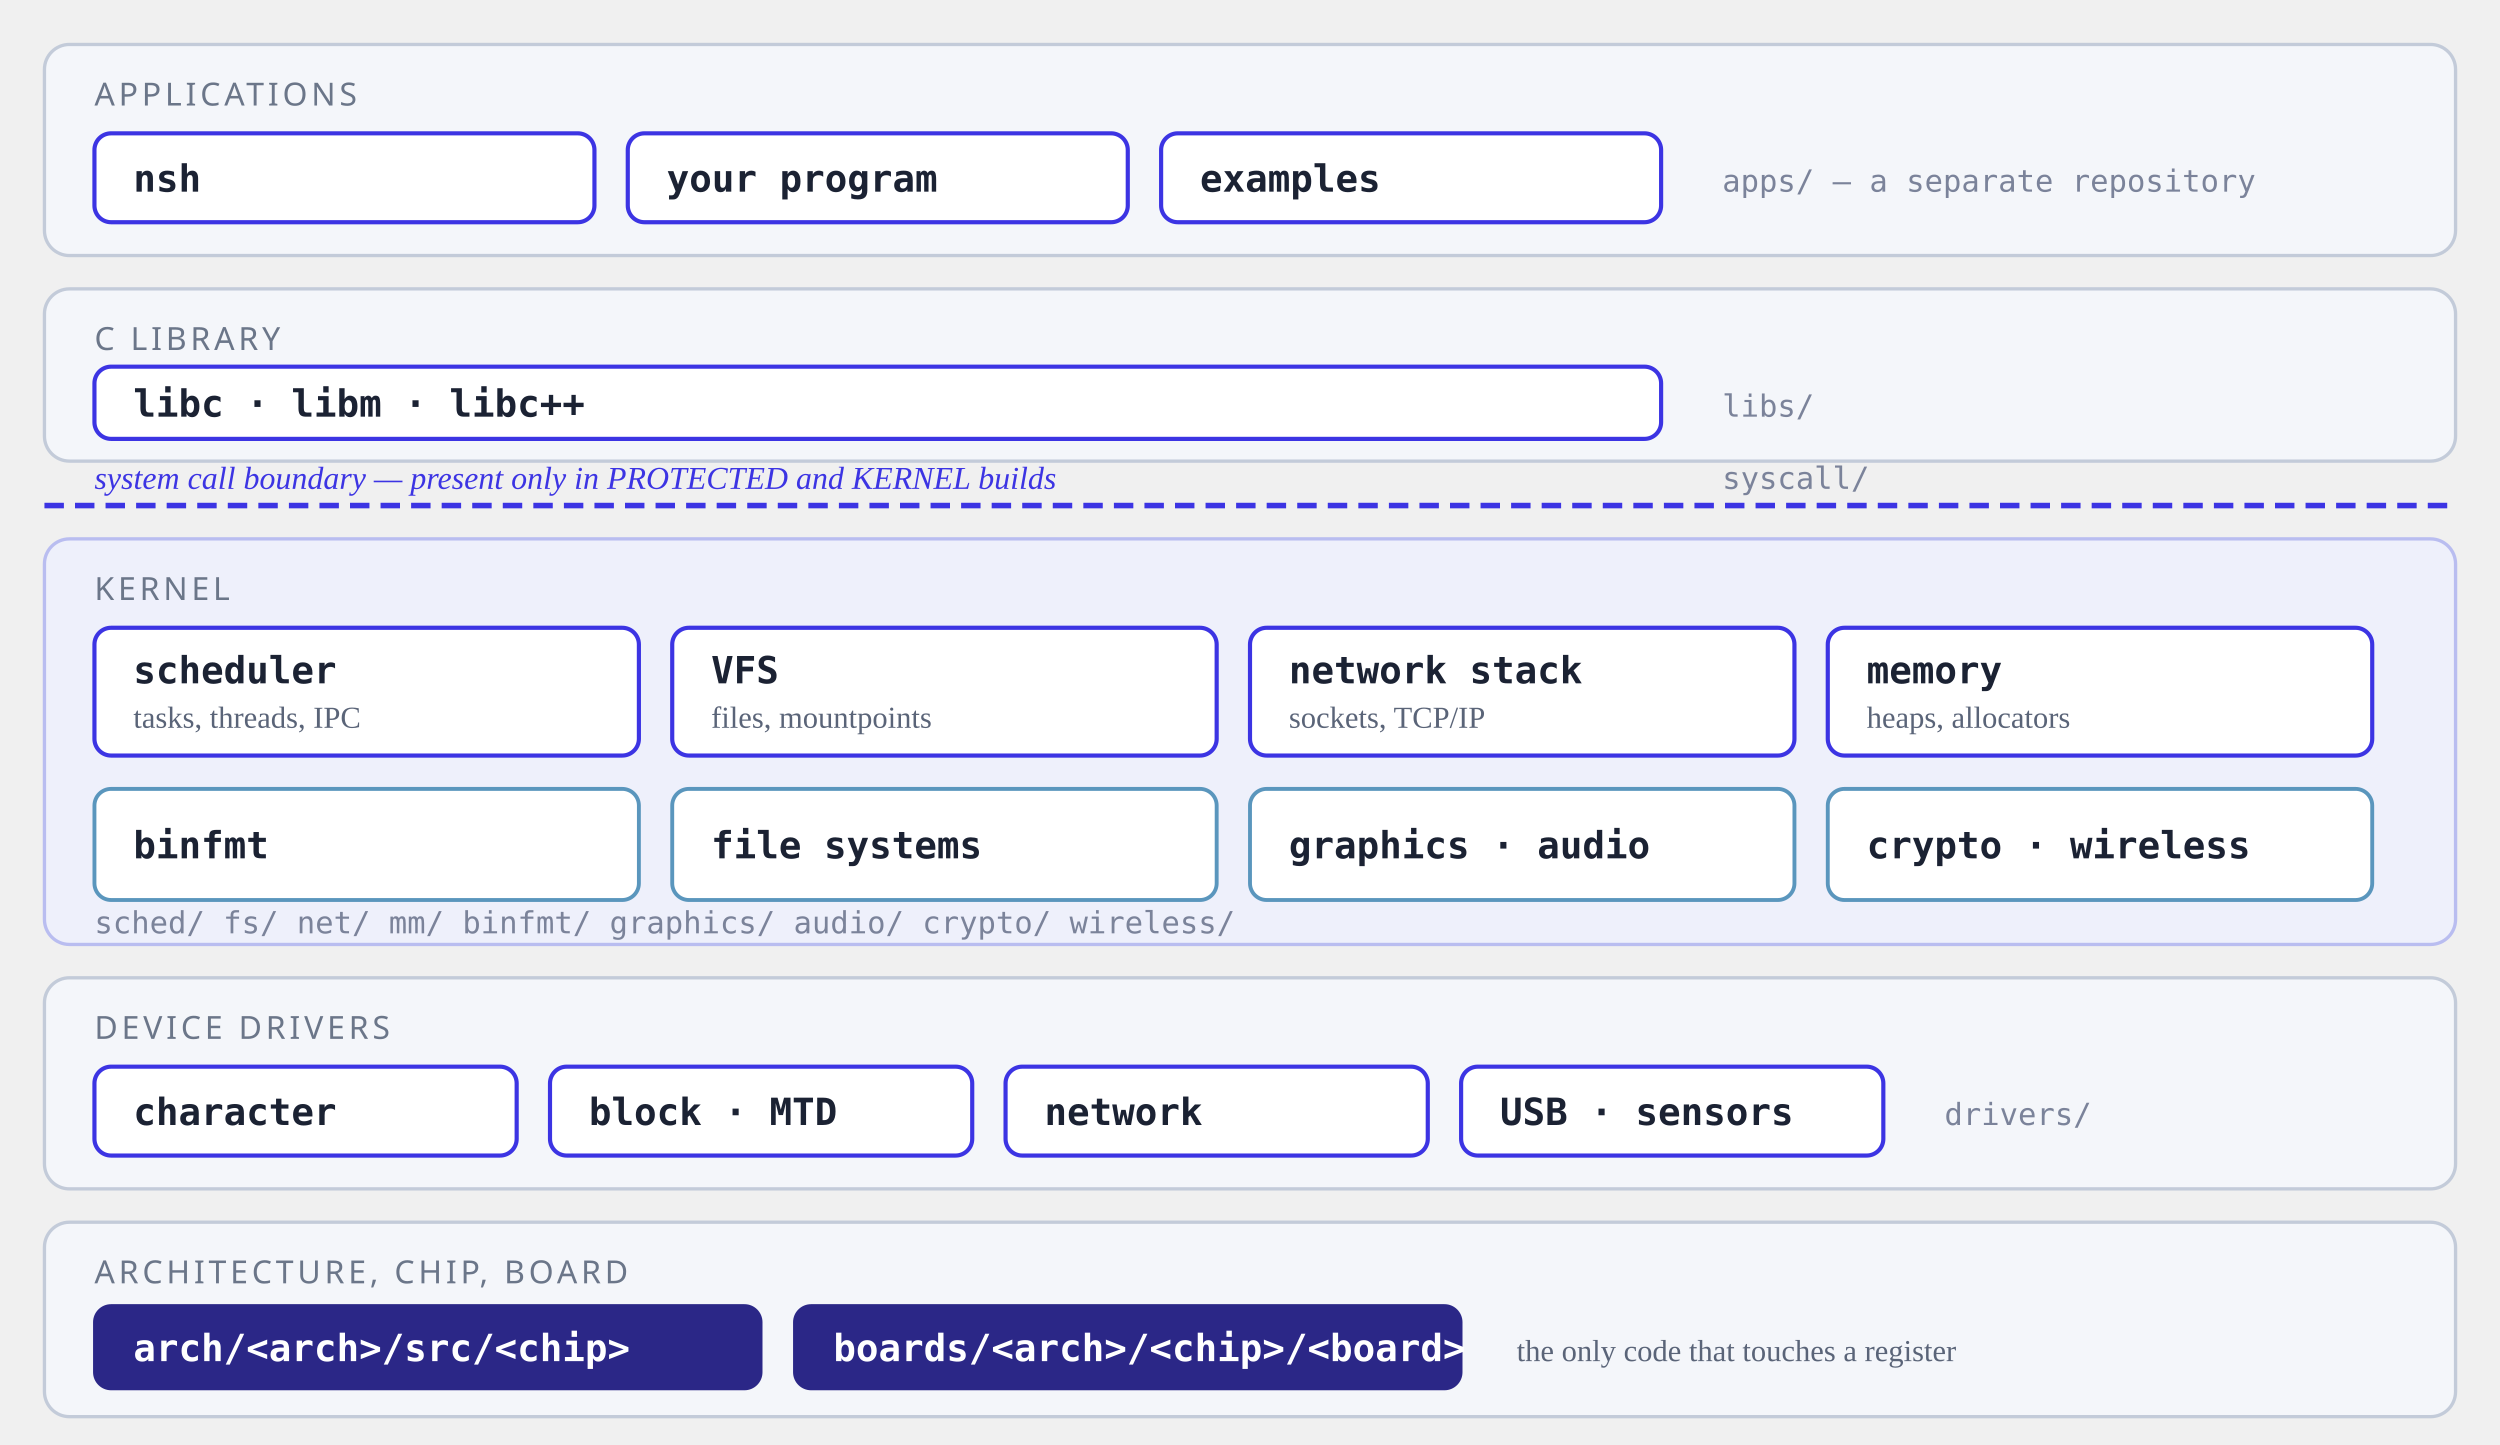
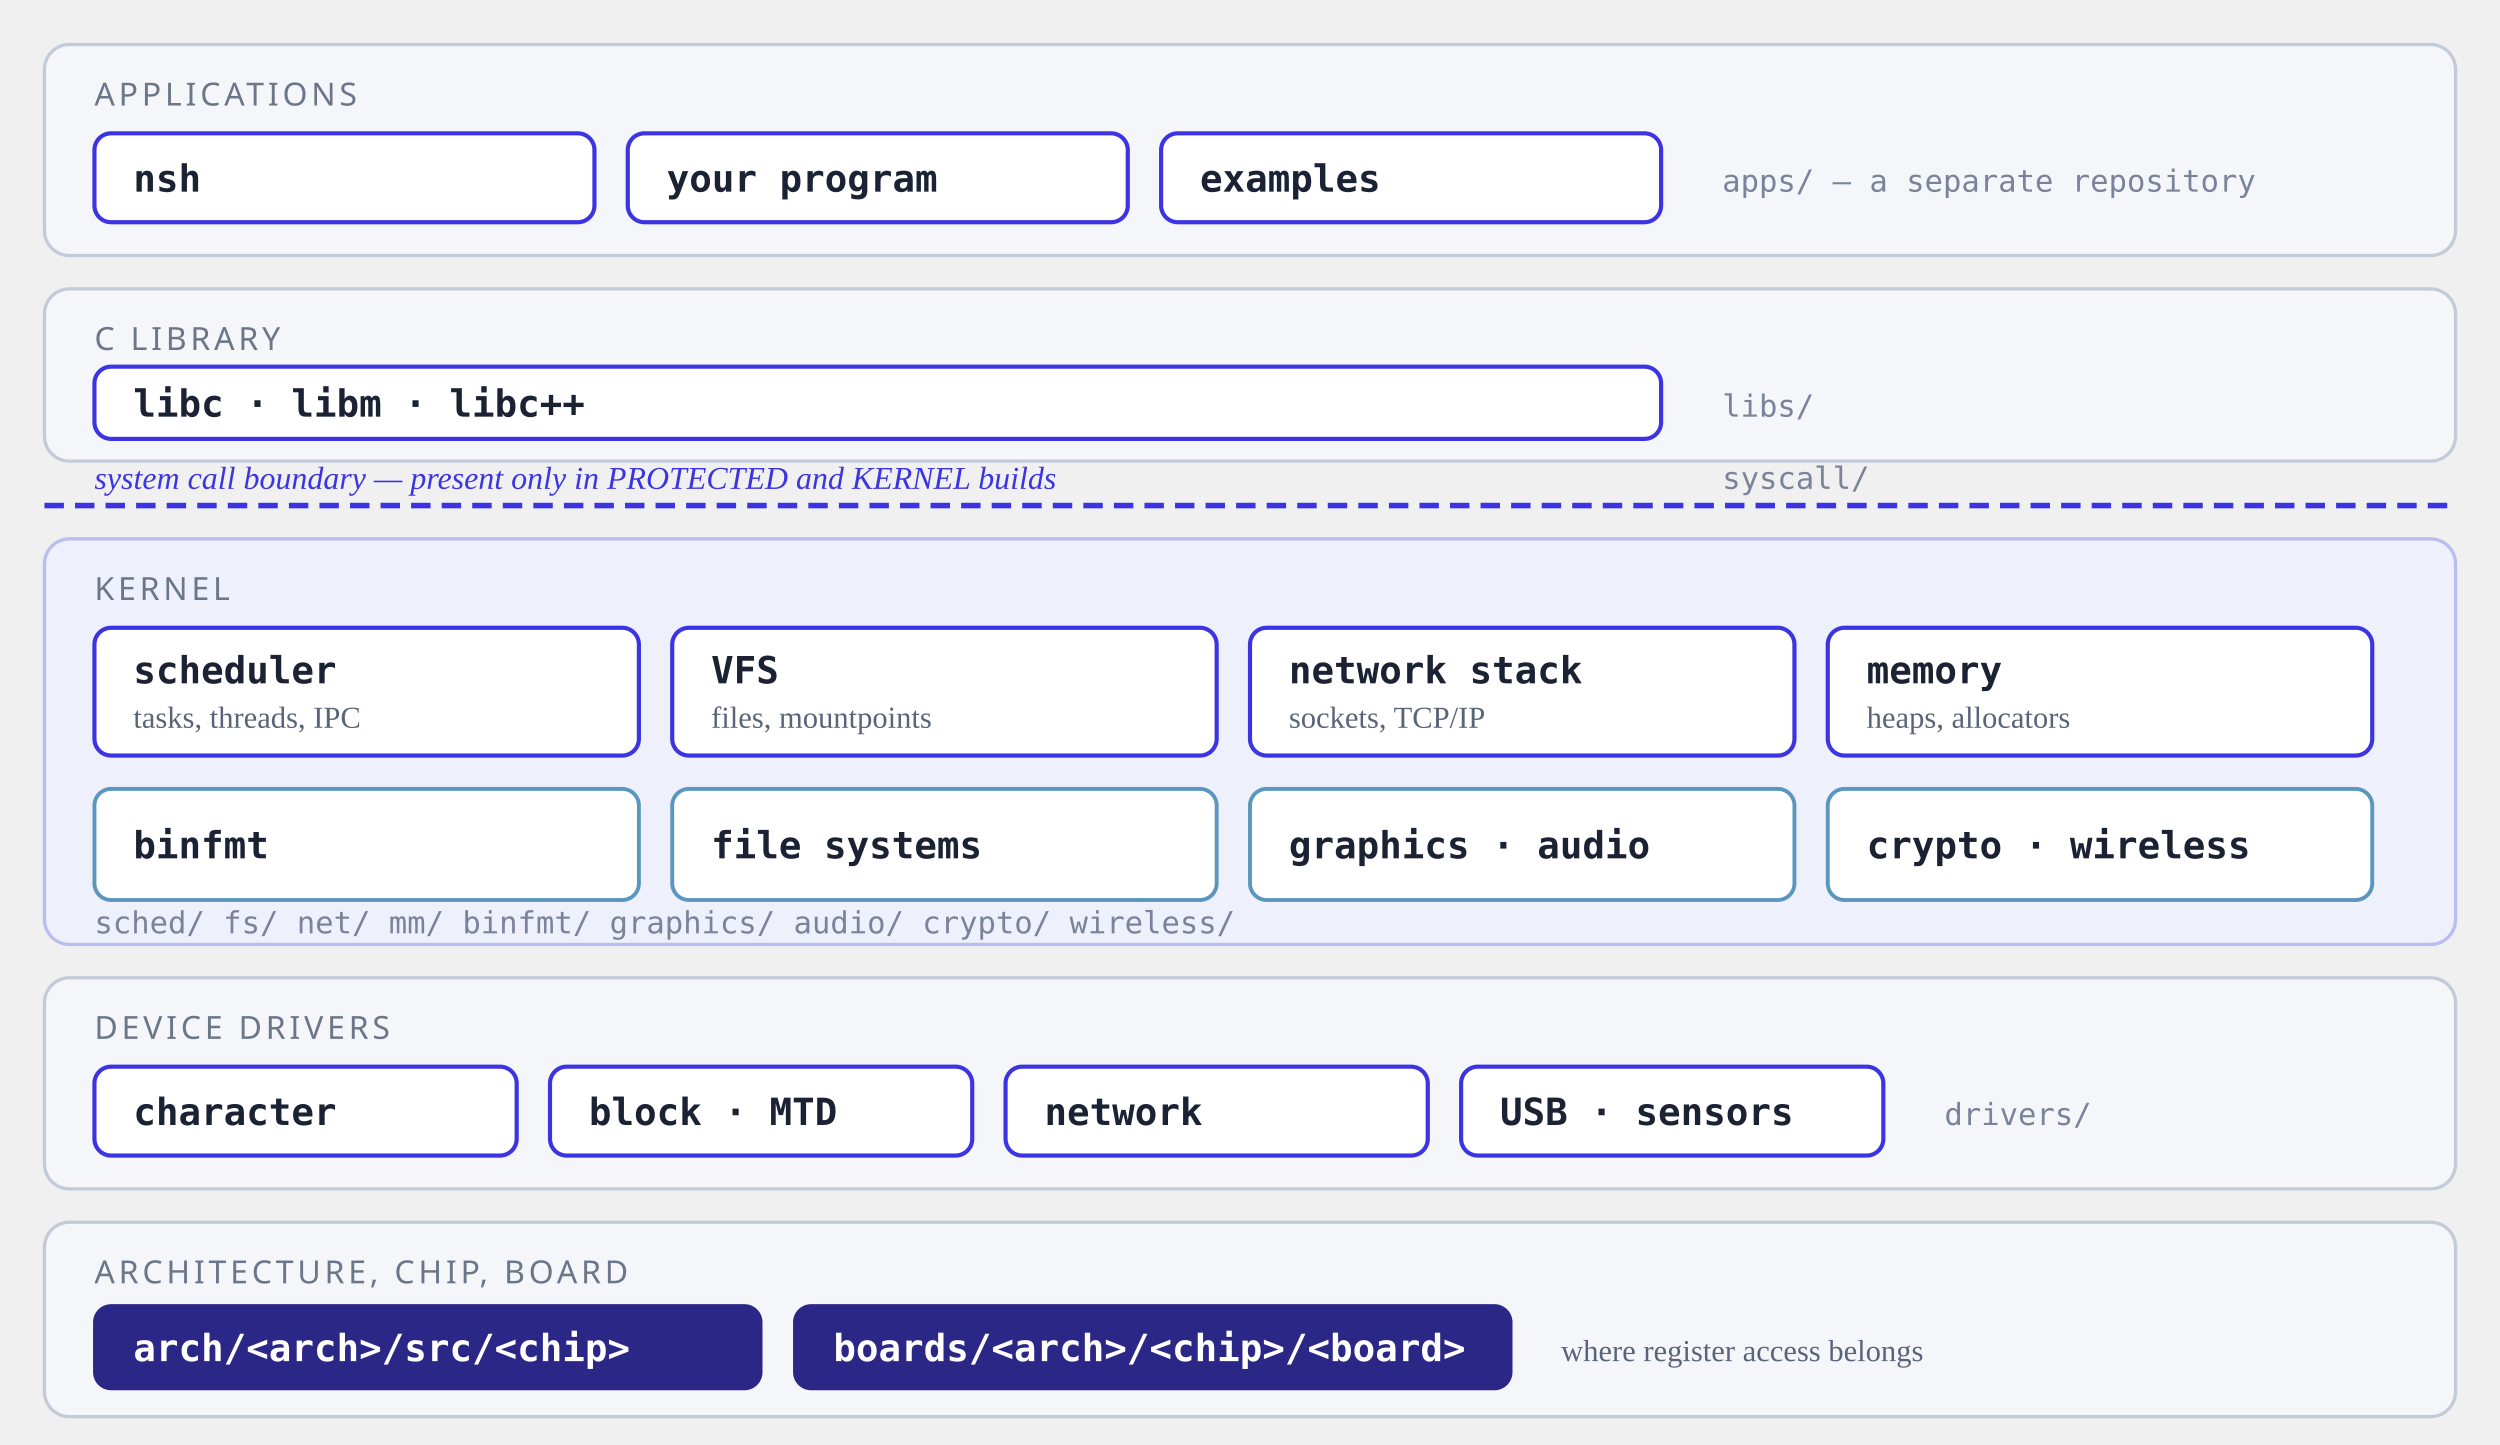
<svg xmlns="http://www.w3.org/2000/svg" viewBox="0 0 900 520" width="900" height="520" font-family="Charter, Georgia, 'Times New Roman', serif" role="img" aria-label="The layers of NuttX, from applications down through the C library and the system call boundary to the kernel subsystems, the device drivers, and the architecture, chip and board code that touches the hardware.">
  <style>
    .band   { fill: #f4f6fa; stroke: #c3cbd9; stroke-width: 1.2; }
    .band-k { fill: #eef0fb; stroke: #b9bdf0; stroke-width: 1.2; }
    .blk    { fill: #ffffff; stroke: #3c34e3; stroke-width: 1.5; }
    .blk-s  { fill: #ffffff; stroke: #5a96bd; stroke-width: 1.4; }
    .blk-hw { fill: #2b2787; stroke: #2b2787; }
    .lbl    { fill: #1b2233; font-size: 13.5px; font-weight: 600;
              font-family: ui-monospace, 'SFMono-Regular', Menlo, monospace; }
    .lbl-on { fill: #ffffff; font-size: 13.5px; font-weight: 600;
              font-family: ui-monospace, 'SFMono-Regular', Menlo, monospace; }
    .sub    { fill: #5a6478; font-size: 11px; }
    .band-t { fill: #6b7689; font-size: 11.5px; letter-spacing: .12em;
              font-family: system-ui, sans-serif; }
    .dir    { fill: #7b839a; font-size: 11px; font-family: ui-monospace, monospace; }
    .sysb   { stroke: #3c34e3; stroke-width: 2; stroke-dasharray: 7 4; }
    .sysl   { fill: #3c34e3; font-size: 11.5px; font-style: italic; }
  </style>
  <rect class="band" x="16" y="16" rx="9" width="868" height="76" />
  <text class="band-t" x="34" y="38">APPLICATIONS</text>
  <rect class="blk" x="34" y="48" rx="6" width="180" height="32" />
  <text class="lbl" x="48" y="69">nsh</text>
  <rect class="blk" x="226" y="48" rx="6" width="180" height="32" />
  <text class="lbl" x="240" y="69">your program</text>
  <rect class="blk" x="418" y="48" rx="6" width="180" height="32" />
  <text class="lbl" x="432" y="69">examples</text>
  <text class="dir" x="620" y="69">apps/ — a separate repository</text>
  <rect class="band" x="16" y="104" rx="9" width="868" height="62" />
  <text class="band-t" x="34" y="126">C LIBRARY</text>
  <rect class="blk" x="34" y="132" rx="6" width="564" height="26" />
  <text class="lbl" x="48" y="150">libc · libm · libc++</text>
  <text class="dir" x="620" y="150">libs/</text>
  <path class="sysb" d="M 16 182 L 884 182" />
  <text class="sysl" x="34" y="176">system call boundary — present only in PROTECTED and KERNEL builds</text>
  <text class="dir" x="620" y="176">syscall/</text>
  <rect class="band-k" x="16" y="194" rx="9" width="868" height="146" />
  <text class="band-t" x="34" y="216">KERNEL</text>
  <rect class="blk" x="34" y="226" rx="6" width="196" height="46" />
  <text class="lbl" x="48" y="246">scheduler</text>
  <text class="sub" x="48" y="262">tasks, threads, IPC</text>
  <rect class="blk" x="242" y="226" rx="6" width="196" height="46" />
  <text class="lbl" x="256" y="246">VFS</text>
  <text class="sub" x="256" y="262">files, mountpoints</text>
  <rect class="blk" x="450" y="226" rx="6" width="196" height="46" />
  <text class="lbl" x="464" y="246">network stack</text>
  <text class="sub" x="464" y="262">sockets, TCP/IP</text>
  <rect class="blk" x="658" y="226" rx="6" width="196" height="46" />
  <text class="lbl" x="672" y="246">memory</text>
  <text class="sub" x="672" y="262">heaps, allocators</text>
  <rect class="blk-s" x="34" y="284" rx="6" width="196" height="40" />
  <text class="lbl" x="48" y="309">binfmt</text>
  <rect class="blk-s" x="242" y="284" rx="6" width="196" height="40" />
  <text class="lbl" x="256" y="309">file systems</text>
  <rect class="blk-s" x="450" y="284" rx="6" width="196" height="40" />
  <text class="lbl" x="464" y="309">graphics · audio</text>
  <rect class="blk-s" x="658" y="284" rx="6" width="196" height="40" />
  <text class="lbl" x="672" y="309">crypto · wireless</text>
  <text class="dir" x="34" y="336">sched/  fs/  net/  mm/  binfmt/  graphics/  audio/  crypto/  wireless/</text>
  <rect class="band" x="16" y="352" rx="9" width="868" height="76" />
  <text class="band-t" x="34" y="374">DEVICE DRIVERS</text>
  <rect class="blk" x="34" y="384" rx="6" width="152" height="32" />
  <text class="lbl" x="48" y="405">character</text>
  <rect class="blk" x="198" y="384" rx="6" width="152" height="32" />
  <text class="lbl" x="212" y="405">block · MTD</text>
  <rect class="blk" x="362" y="384" rx="6" width="152" height="32" />
  <text class="lbl" x="376" y="405">network</text>
  <rect class="blk" x="526" y="384" rx="6" width="152" height="32" />
  <text class="lbl" x="540" y="405">USB · sensors</text>
  <text class="dir" x="700" y="405">drivers/</text>
  <rect class="band" x="16" y="440" rx="9" width="868" height="70" />
  <text class="band-t" x="34" y="462">ARCHITECTURE, CHIP, BOARD</text>
  <rect class="blk-hw" x="34" y="470" rx="6" width="240" height="30" />
  <text class="lbl-on" x="48" y="490">arch/&lt;arch&gt;/src/&lt;chip&gt;</text>
-   <rect class="blk-hw" x="286" y="470" rx="6" width="240" height="30" />
+   <rect class="blk-hw" x="286" y="470" rx="6" width="258" height="30" />
  <text class="lbl-on" x="300" y="490">boards/&lt;arch&gt;/&lt;chip&gt;/&lt;board&gt;</text>
-   <text class="sub" x="546" y="490">the only code that touches a register</text>
+   <text class="sub" x="562" y="490">where register access belongs</text>
</svg>
